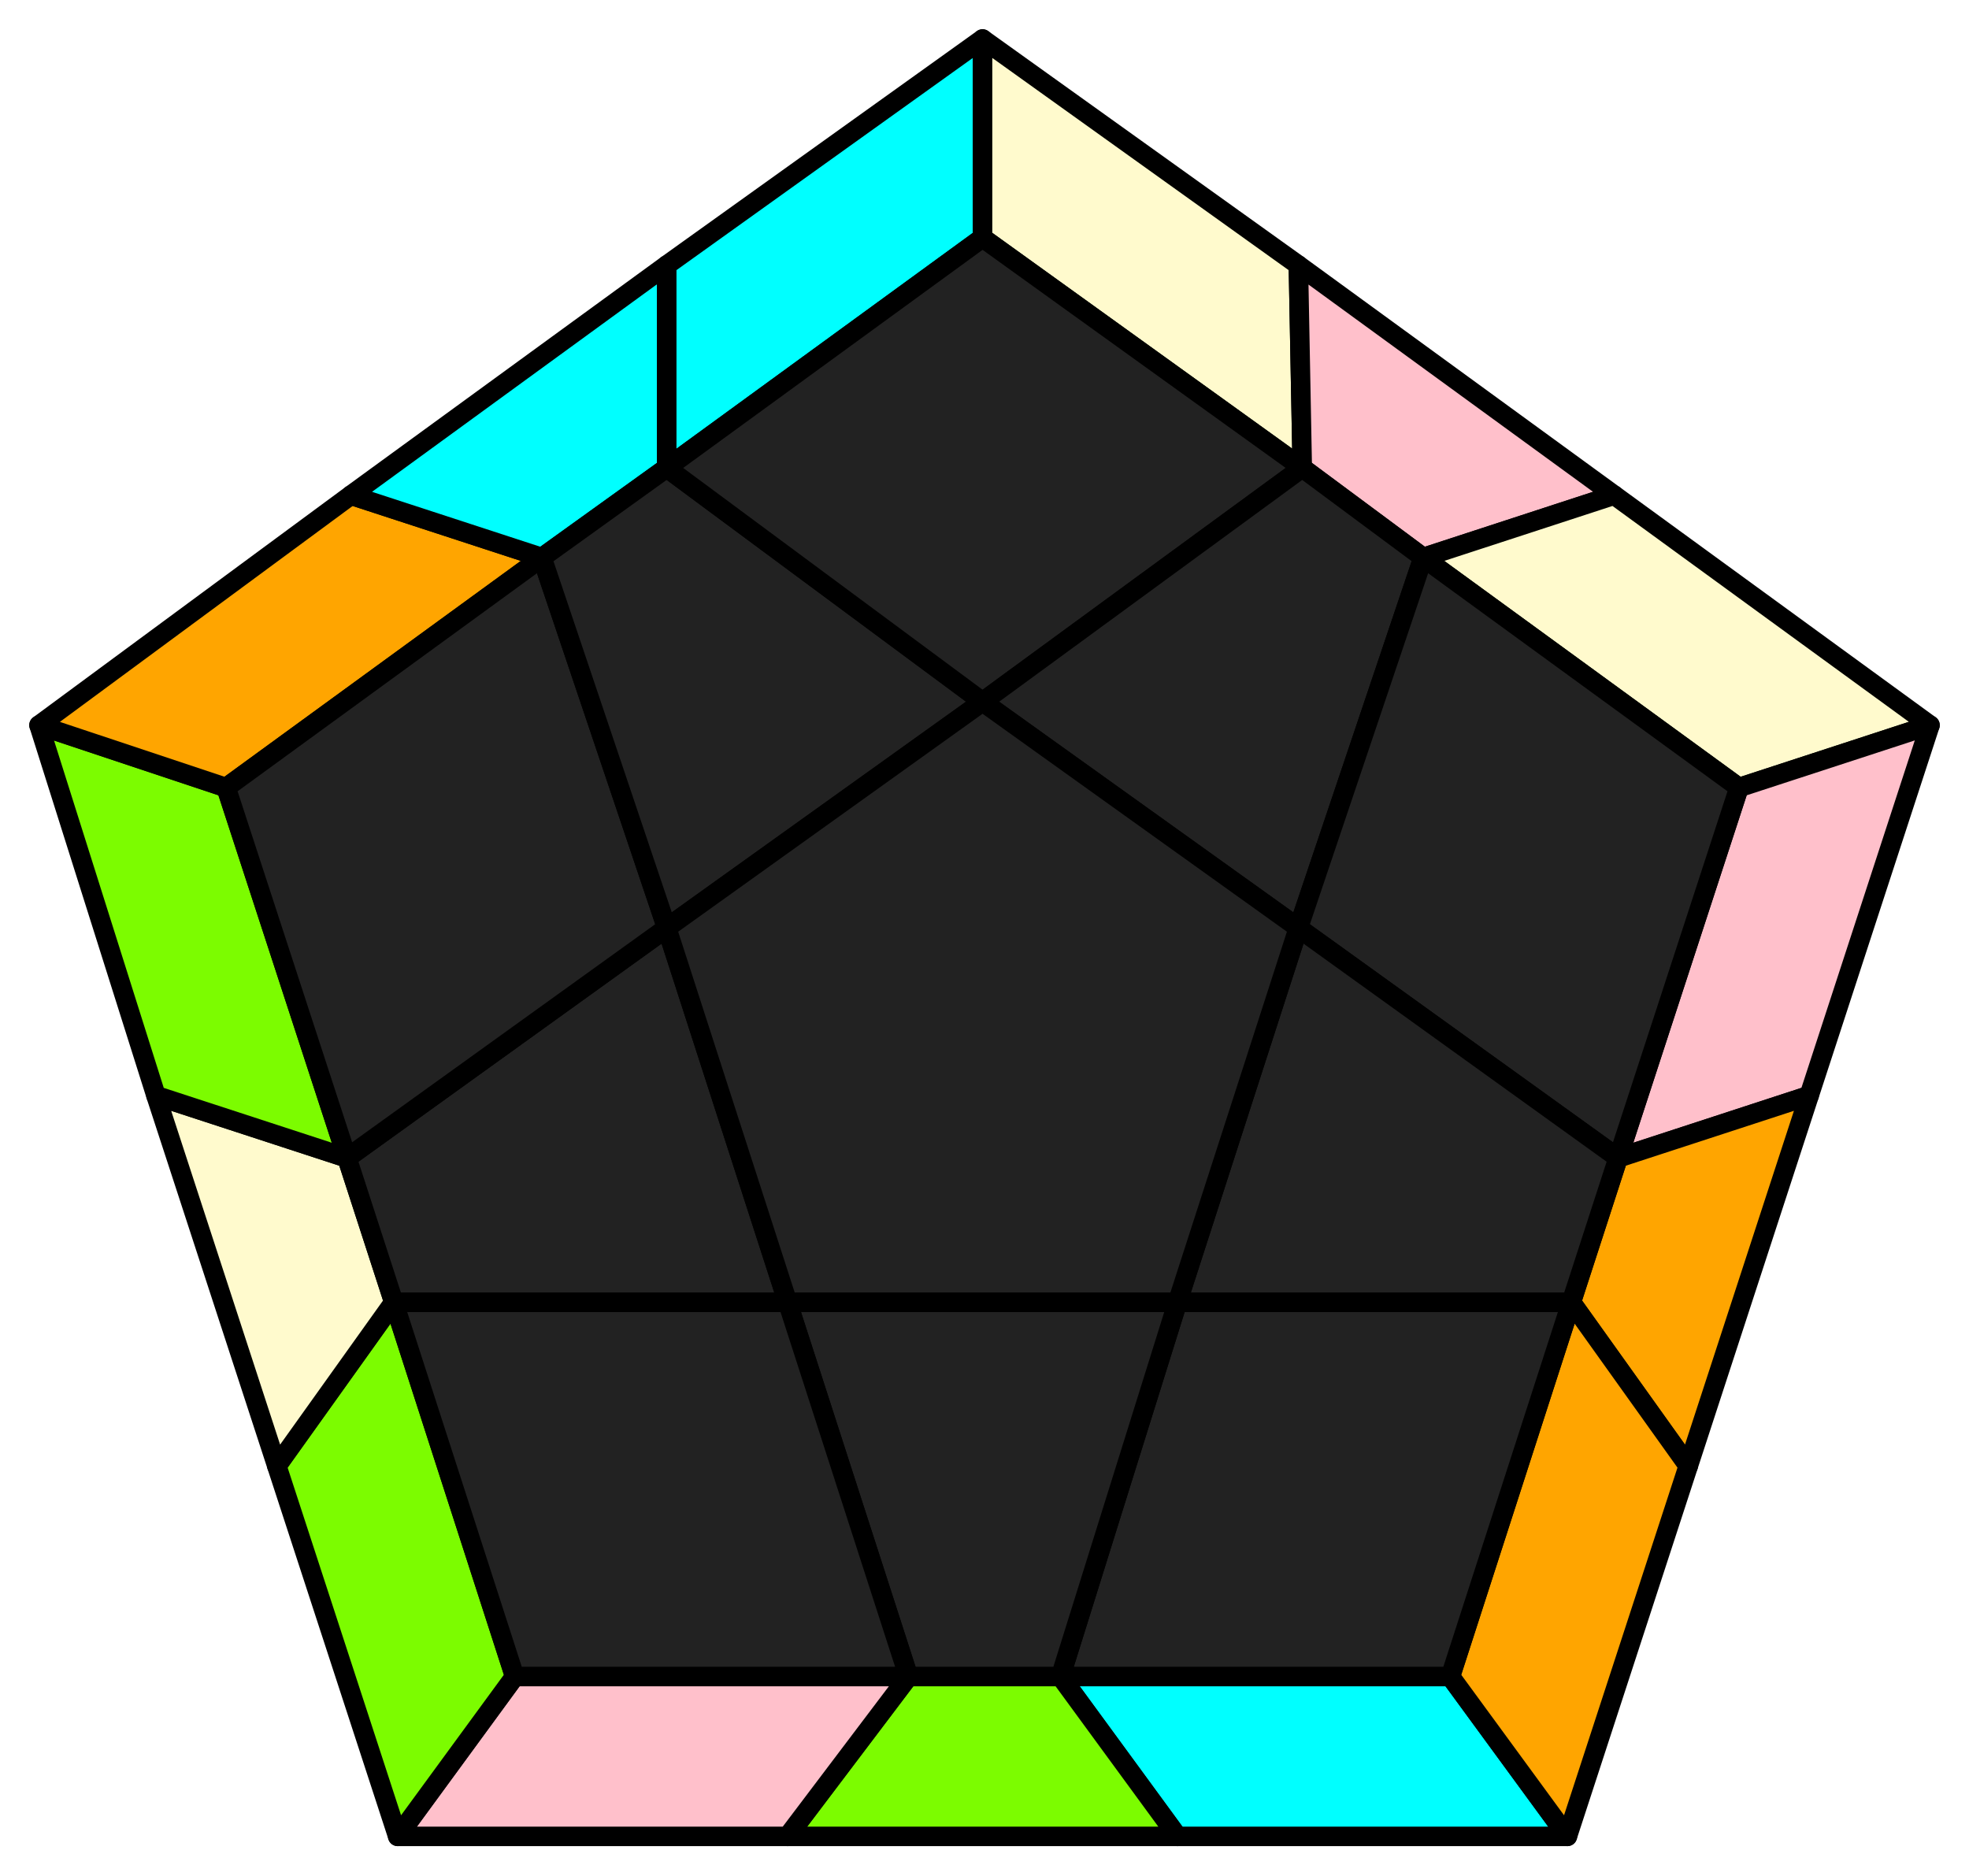
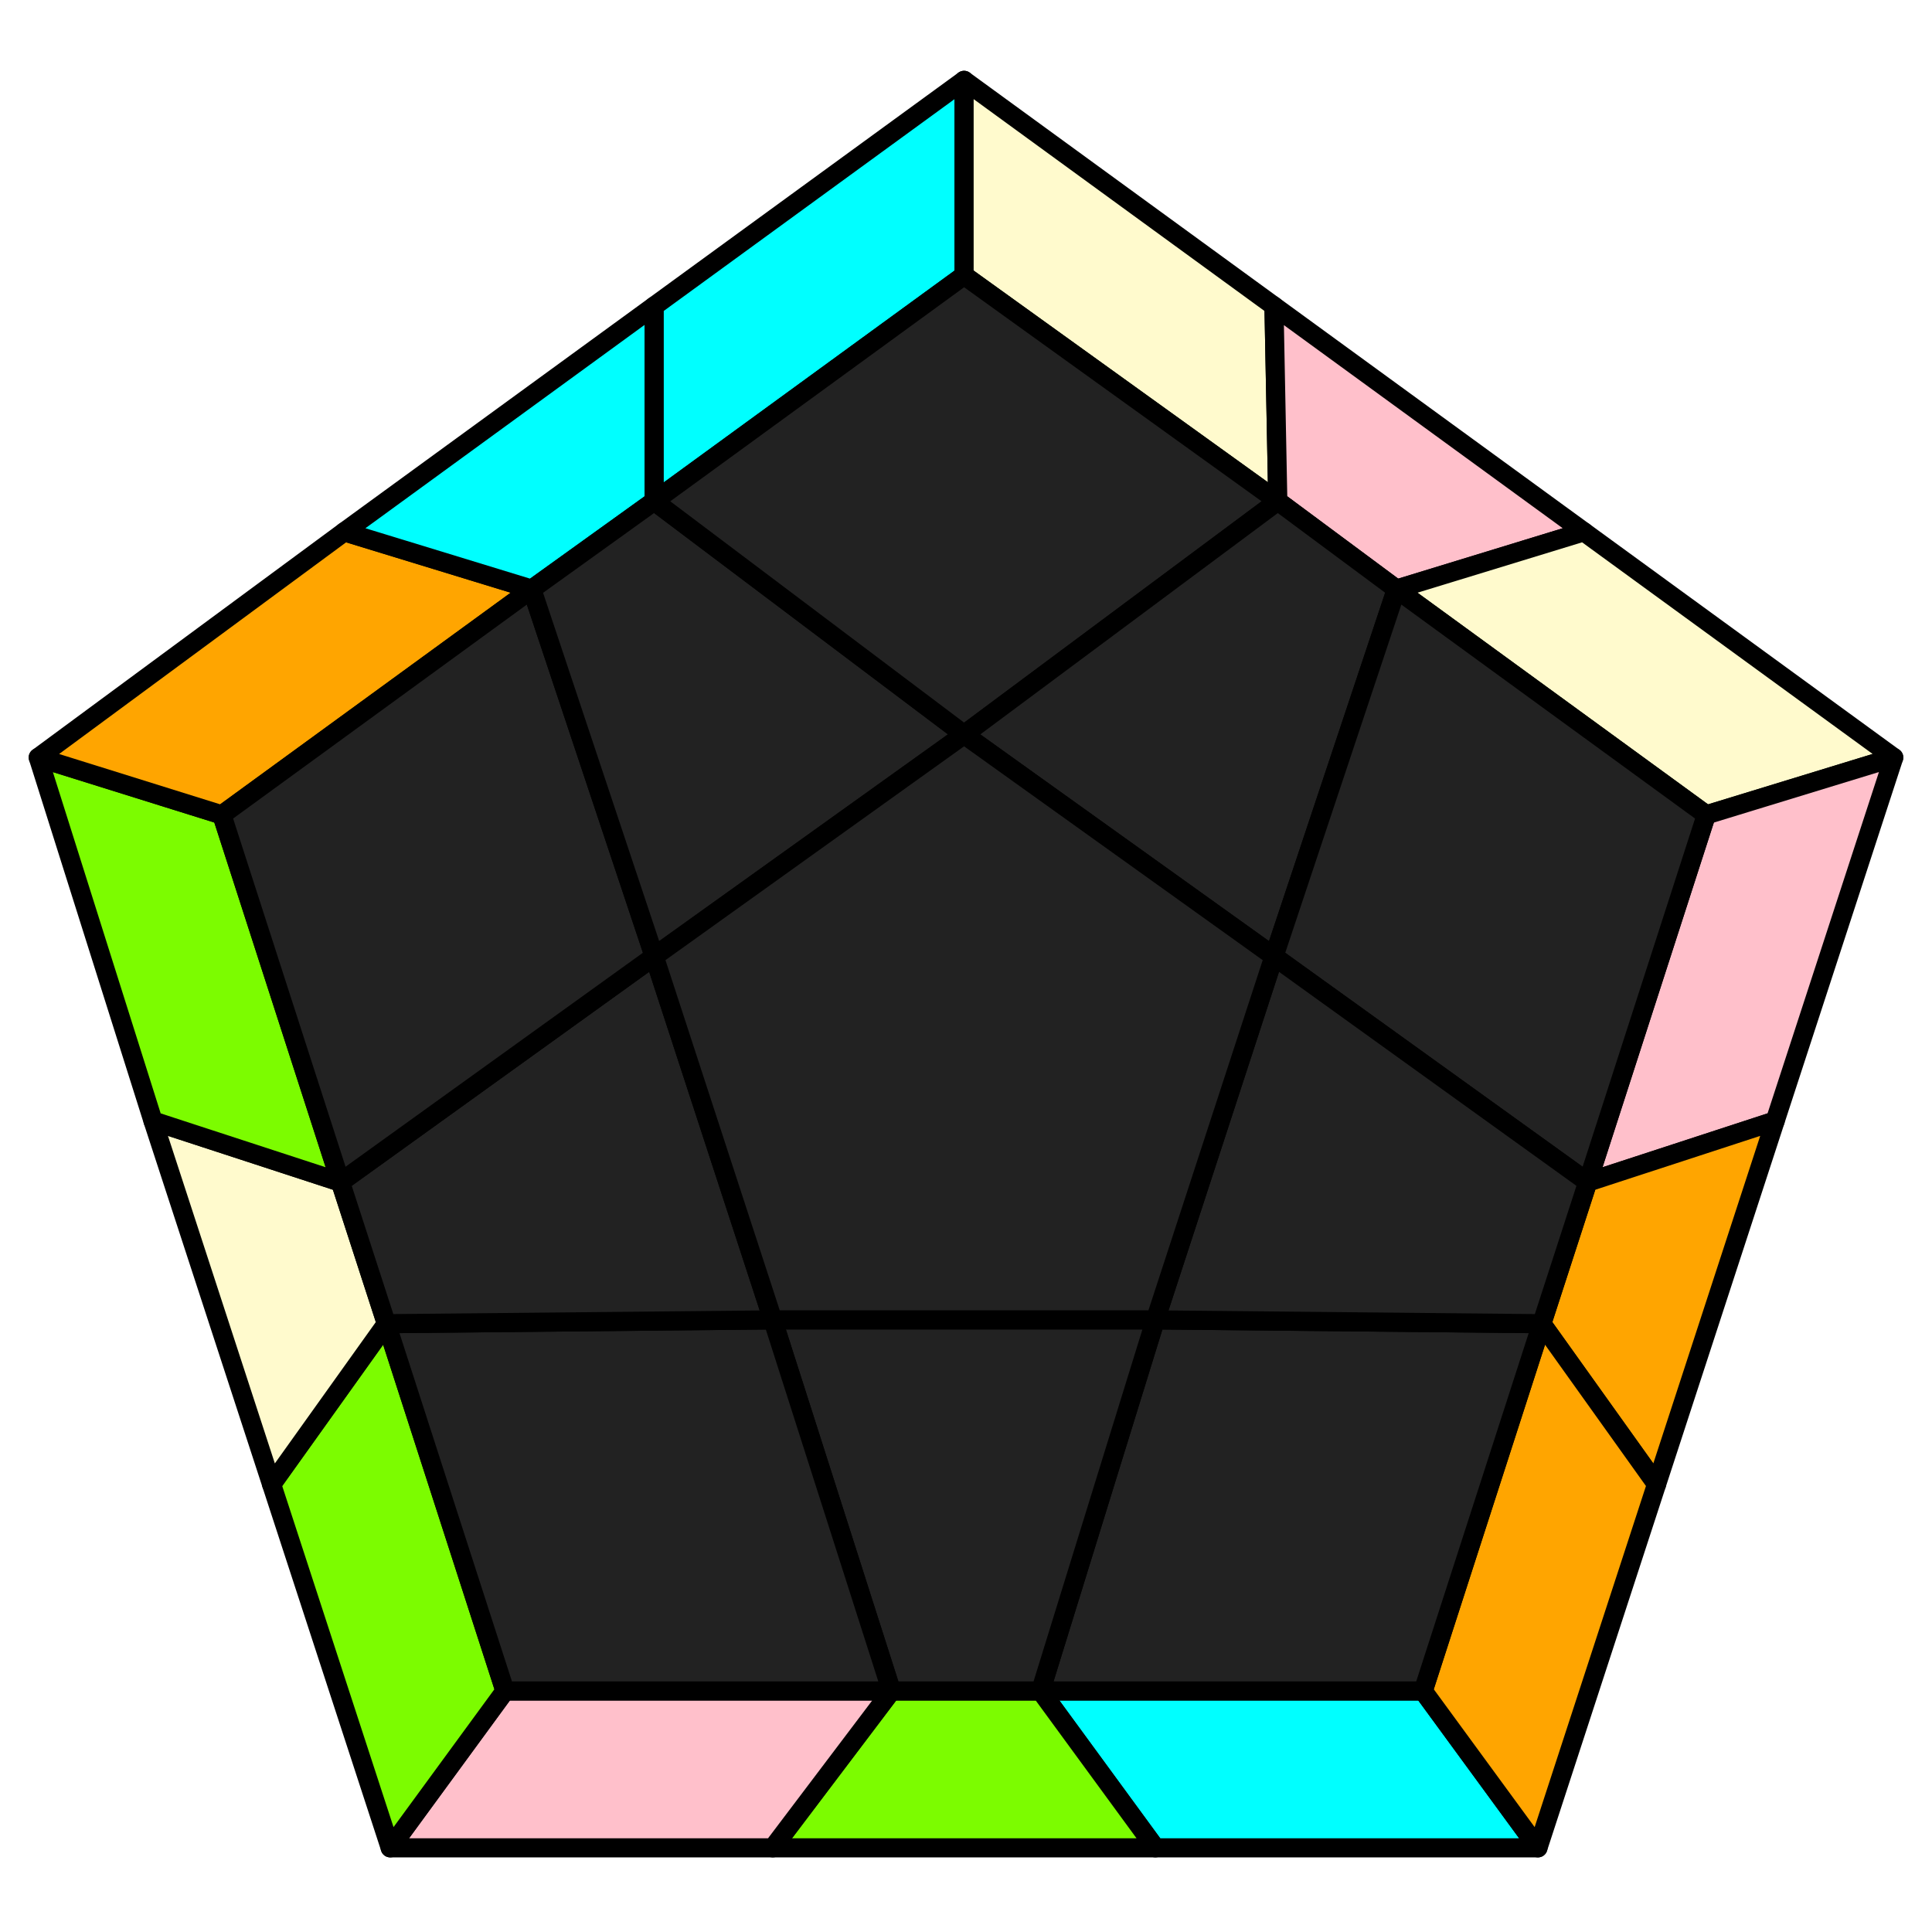
- <svg xmlns="http://www.w3.org/2000/svg" id="95" width="505" height="481">
+ <svg xmlns="http://www.w3.org/2000/svg" id="95" viewBox="0 0 505 505">
  <style>
polygon { stroke: black; stroke-width: 5px; stroke-linejoin: round;}
.green {fill: #7cfc00;}
.orange {fill: #ffa500;}
.blue {fill: #00ffff;}
.beige {fill: #fffacd;}
.pink {fill: #ffc0cb;}
.grey {fill: #222;}
</style>
-   <polygon class="blue" points="402 471 302 471 272 430 372 430" />
-   <polygon class="green" points="302 471 202 471 233 430 272 430" />
-   <polygon class="pink" points="202 471 102 471 132 430 233 430" />
-   <polygon class="green" points="102 471 71 376 101 334 132 430" />
-   <polygon class="beige" points="71 376 40 281 89 297 101 334" />
-   <polygon class="green" points="40 281 10 186 58 202 89 297" />
-   <polygon class="orange" points="10 186 90 127 139 143 58 202" />
-   <polygon class="blue" points="90 127 171 68 171 120 139 143" />
-   <polygon class="blue" points="171 68 252 10 252 61 171 120" />
-   <polygon class="beige" points="252 10 333 68 334 120 252 61" />
-   <polygon class="pink" points="333 68 414 127 365 143 334 120" />
-   <polygon class="beige" points="414 127 495 186 446 202 365 143" />
-   <polygon class="pink" points="495 186 464 281 415 297 446 202" />
-   <polygon class="orange" points="464 281 433 376 403 334 415 297" />
-   <polygon class="orange" points="433 376 402 471 372 430 403 334" />
-   <polygon class="grey" points="372 430 272 430 302 334 403 334" />
-   <polygon class="grey" points="272 430 233 430 202 334 302 334" />
-   <polygon class="grey" points="132 430 101 334 202 334 233 430" />
-   <polygon class="grey" points="101 334 89 297 171 238 202 334" />
-   <polygon class="grey" points="58 202 139 143 171 238 89 297" />
-   <polygon class="grey" points="139 143 171 120 252 180 171 238" />
-   <polygon class="grey" points="252 61 334 120 252 180 171 120" />
-   <polygon class="grey" points="334 120 365 143 333 238 252 180" />
-   <polygon class="grey" points="446 202 415 297 333 238 365 143" />
-   <polygon class="grey" points="415 297 403 334 302 334 333 238" />
-   <polygon class="grey" points="302 334 202 334 171 238 252 180 333 238" />
+   <polygon class="blue" points="402 483 302 483 272 442 372 442" />
+   <polygon class="green" points="302 483 202 483 233 442 272 442" />
+   <polygon class="pink" points="202 483 102 483 132 442 233 442" />
+   <polygon class="green" points="102 483 71 388 101 346 132 442" />
+   <polygon class="beige" points="71 388 40 293 89 309 101 346" />
+   <polygon class="green" points="40 293 10 198 58 213 89 309" />
+   <polygon class="orange" points="10 198 90 139 139 154 58 213" />
+   <polygon class="blue" points="90 139 171 80 171 131 139 154" />
+   <polygon class="blue" points="171 80 252 21 252 72 171 131" />
+   <polygon class="beige" points="252 21 333 80 334 131 252 72" />
+   <polygon class="pink" points="333 80 414 139 365 154 334 131" />
+   <polygon class="beige" points="414 139 495 198 446 213 365 154" />
+   <polygon class="pink" points="495 198 464 293 415 309 446 213" />
+   <polygon class="orange" points="464 293 433 388 403 346 415 309" />
+   <polygon class="orange" points="433 388 402 483 372 442 403 346" />
+   <polygon class="grey" points="372 442 272 442 302 345 403 346" />
+   <polygon class="grey" points="272 442 233 442 202 345 302 345" />
+   <polygon class="grey" points="132 442 101 346 202 345 233 442" />
+   <polygon class="grey" points="101 346 89 309 171 250 202 345" />
+   <polygon class="grey" points="58 213 139 154 171 250 89 309" />
+   <polygon class="grey" points="139 154 171 131 252 192 171 250" />
+   <polygon class="grey" points="252 72 334 131 252 192 171 131" />
+   <polygon class="grey" points="334 131 365 154 333 250 252 192" />
+   <polygon class="grey" points="446 213 415 309 333 250 365 154" />
+   <polygon class="grey" points="415 309 403 346 302 345 333 250" />
+   <polygon class="grey" points="302 345 202 345 171 250 252 192 333 250" />
</svg>
